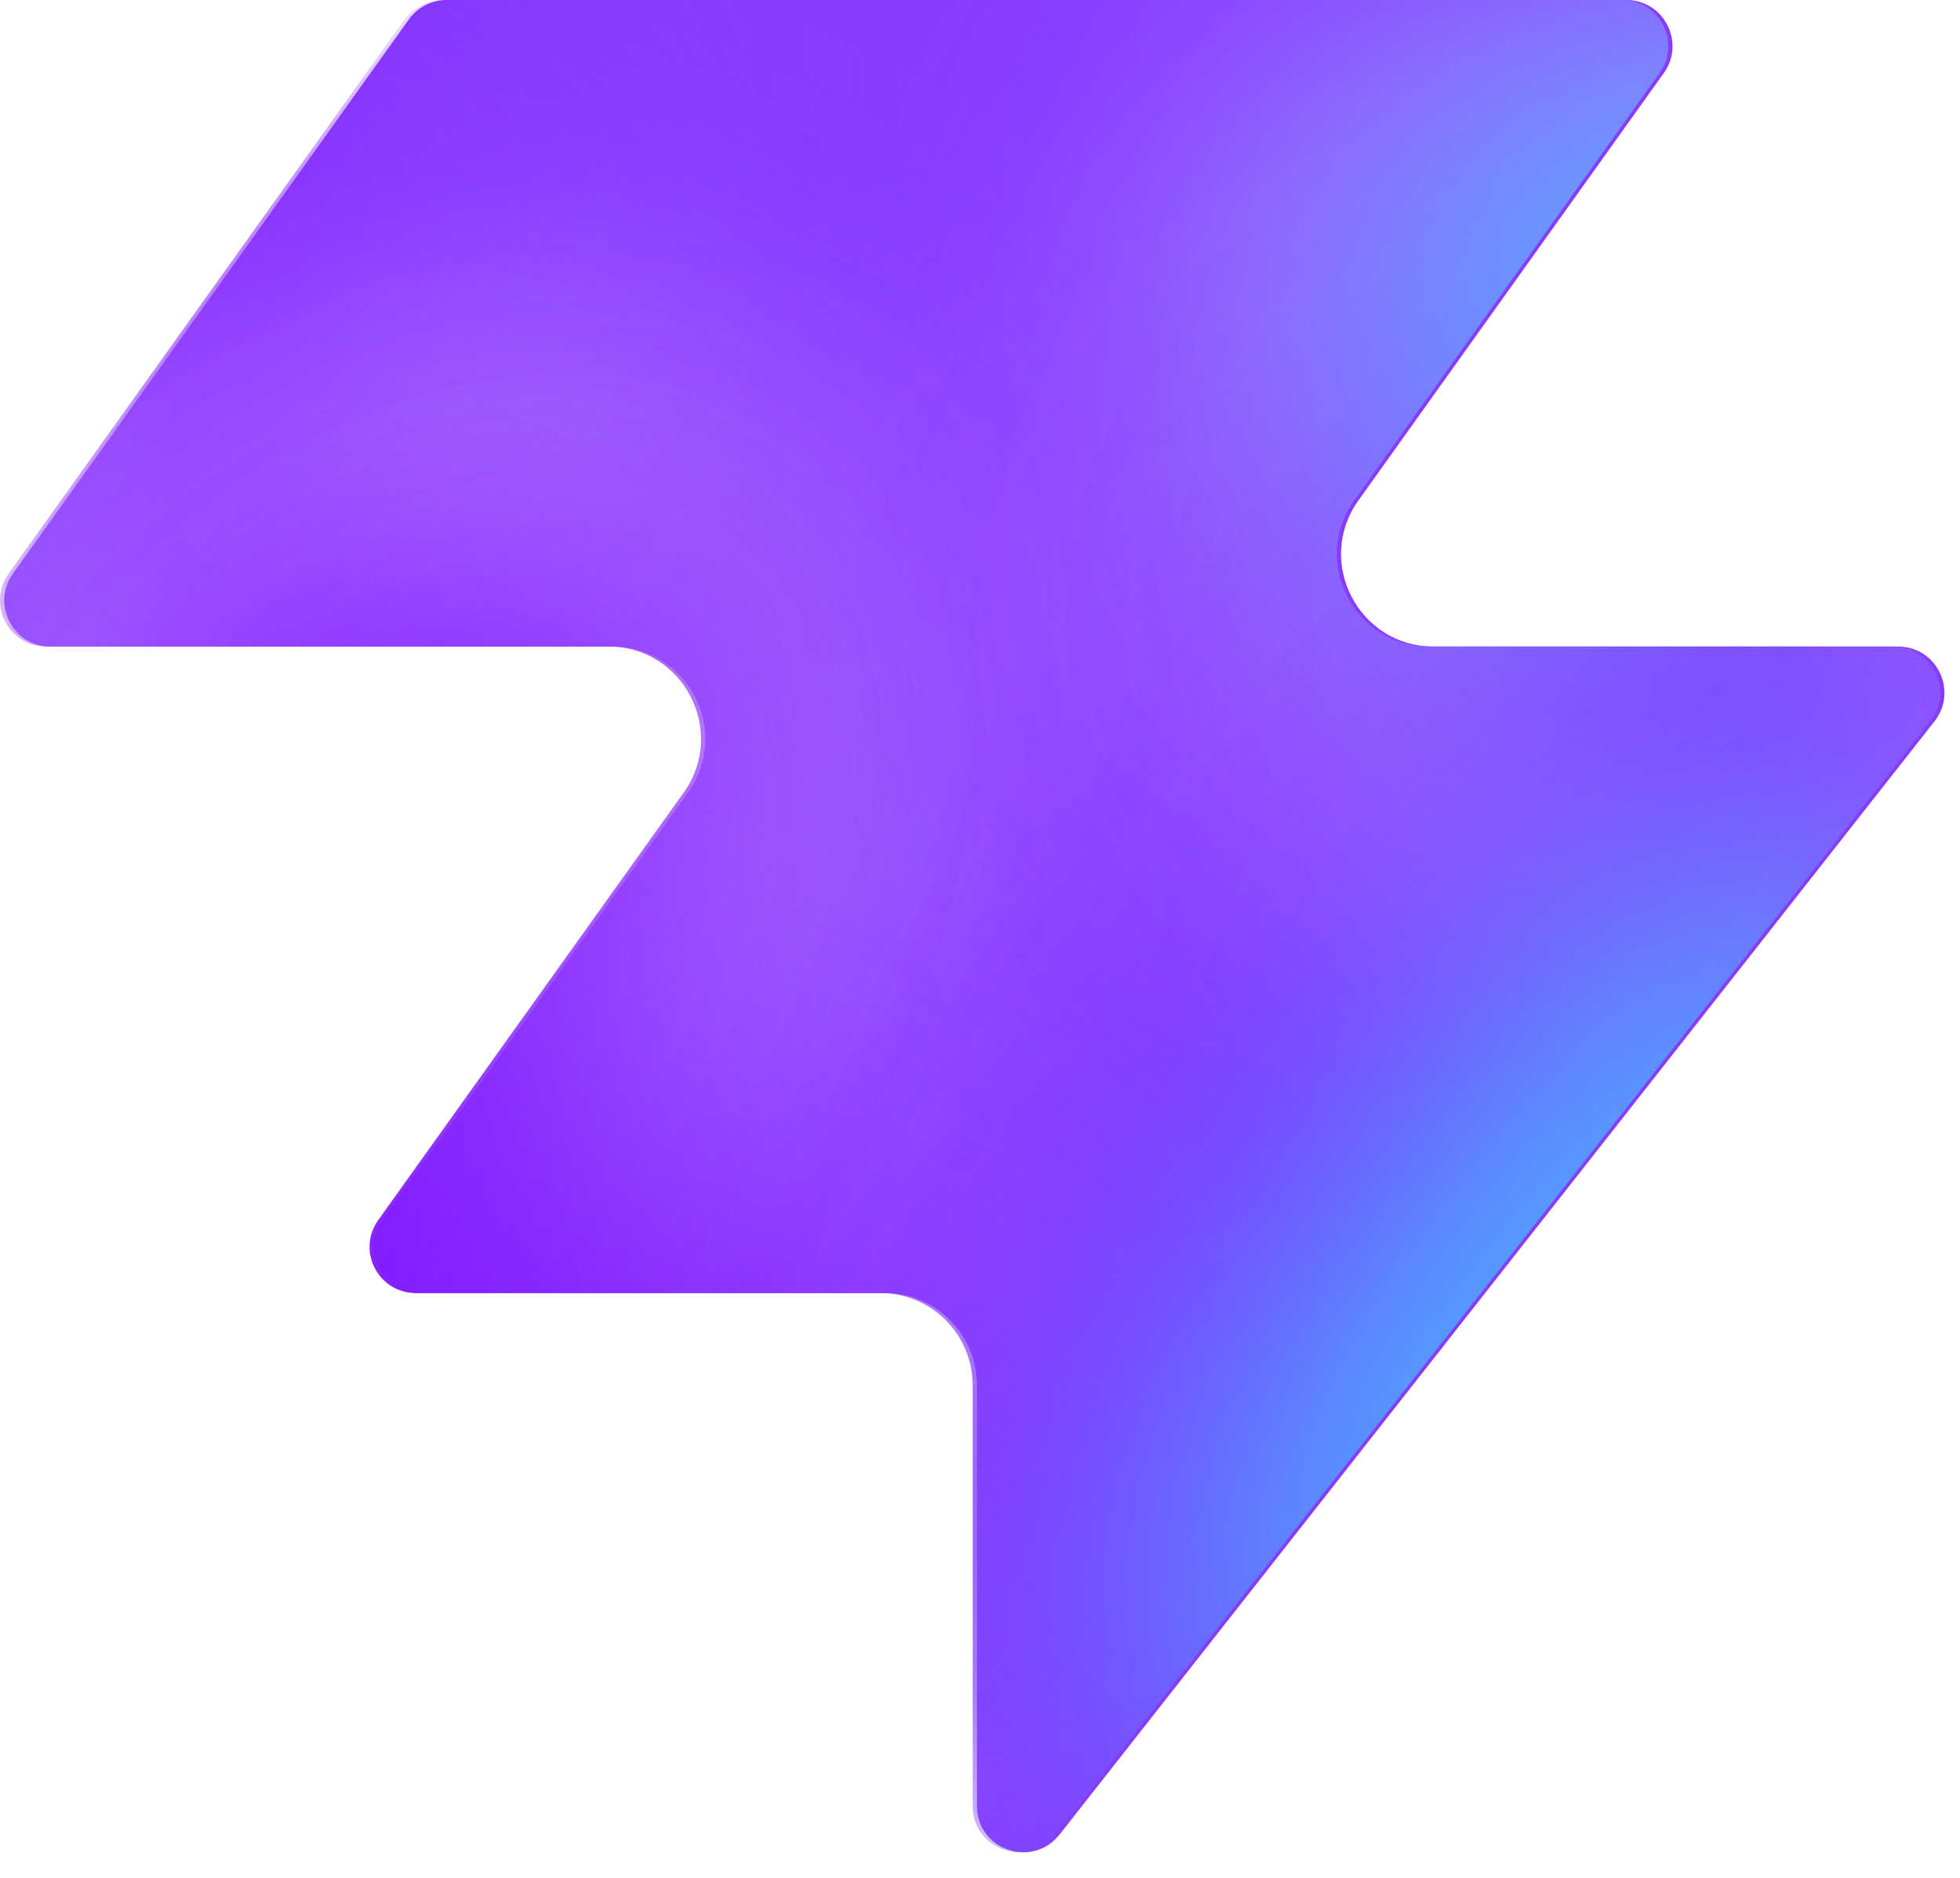
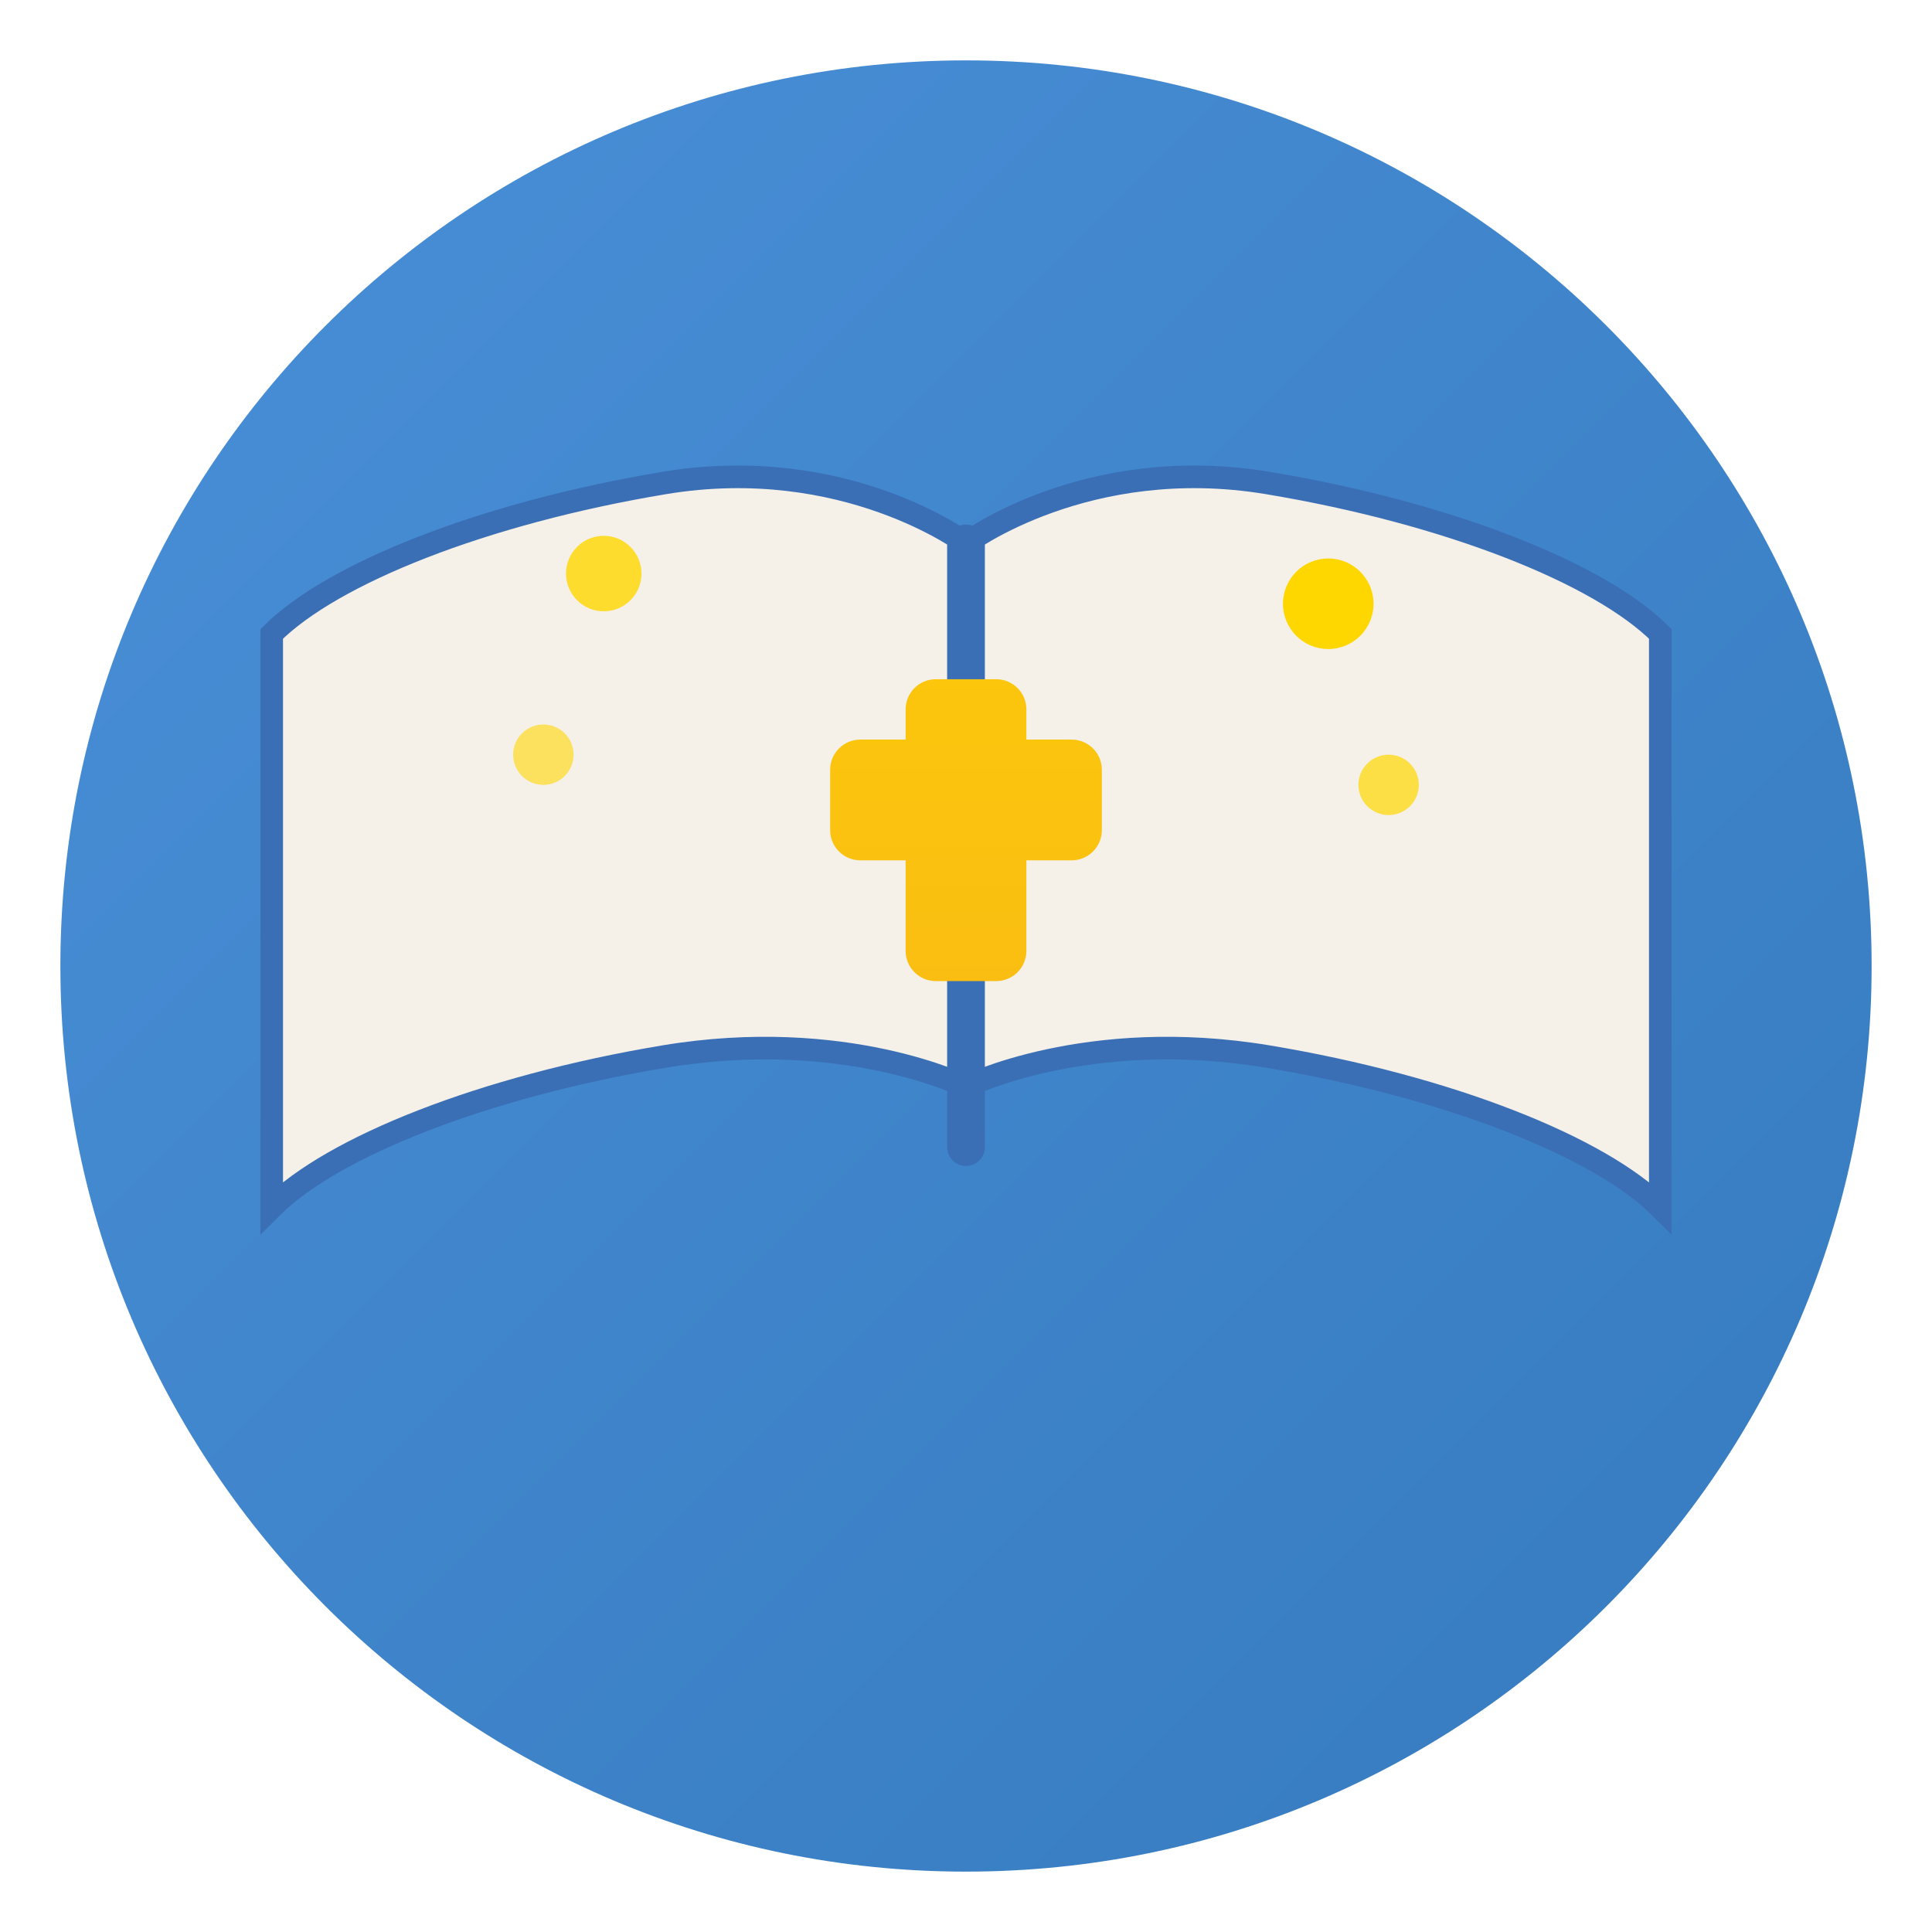
- <svg xmlns="http://www.w3.org/2000/svg" width="48" height="46" fill="none" viewBox="0 0 48 46">
-   <path fill="#863bff" d="M25.946 44.938c-.664.845-2.021.375-2.021-.698V33.937a2.26 2.26 0 0 0-2.262-2.262H10.287c-.92 0-1.456-1.04-.92-1.788l7.48-10.471c1.07-1.497 0-3.578-1.842-3.578H1.237c-.92 0-1.456-1.04-.92-1.788L10.013.474c.214-.297.556-.474.92-.474h28.894c.92 0 1.456 1.04.92 1.788l-7.48 10.471c-1.07 1.498 0 3.579 1.842 3.579h11.377c.943 0 1.473 1.088.89 1.83L25.947 44.94z" style="fill:#863bff;fill:color(display-p3 .525 .23 1);fill-opacity:1" />
-   <mask id="a" width="48" height="46" x="0" y="0" maskUnits="userSpaceOnUse" style="mask-type:alpha">
-     <path fill="#000" d="M25.842 44.938c-.664.844-2.021.375-2.021-.698V33.937a2.26 2.26 0 0 0-2.262-2.262H10.183c-.92 0-1.456-1.04-.92-1.788l7.48-10.471c1.07-1.498 0-3.579-1.842-3.579H1.133c-.92 0-1.456-1.04-.92-1.787L9.91.473c.214-.297.556-.474.92-.474h28.894c.92 0 1.456 1.04.92 1.788l-7.48 10.471c-1.07 1.498 0 3.578 1.842 3.578h11.377c.943 0 1.473 1.088.89 1.832L25.843 44.94z" style="fill:#000;fill-opacity:1" />
-   </mask>
-   <g mask="url(#a)">
-     <g filter="url(#b)">
-       <ellipse cx="5.508" cy="14.704" fill="#ede6ff" rx="5.508" ry="14.704" style="fill:#ede6ff;fill:color(display-p3 .927 .903 1);fill-opacity:1" transform="matrix(.00324 1 1 -.00324 -4.47 31.516)" />
-     </g>
-     <g filter="url(#c)">
-       <ellipse cx="10.399" cy="29.851" fill="#ede6ff" rx="10.399" ry="29.851" style="fill:#ede6ff;fill:color(display-p3 .927 .903 1);fill-opacity:1" transform="matrix(.00324 1 1 -.00324 -39.328 7.883)" />
-     </g>
-     <g filter="url(#d)">
-       <ellipse cx="5.508" cy="30.487" fill="#7e14ff" rx="5.508" ry="30.487" style="fill:#7e14ff;fill:color(display-p3 .492 .077 1);fill-opacity:1" transform="rotate(89.814 -25.913 -14.639)scale(1 -1)" />
-     </g>
-     <g filter="url(#e)">
-       <ellipse cx="5.508" cy="30.599" fill="#7e14ff" rx="5.508" ry="30.599" style="fill:#7e14ff;fill:color(display-p3 .492 .077 1);fill-opacity:1" transform="rotate(89.814 -32.644 -3.334)scale(1 -1)" />
-     </g>
-     <g filter="url(#f)">
-       <ellipse cx="5.508" cy="30.599" fill="#7e14ff" rx="5.508" ry="30.599" style="fill:#7e14ff;fill:color(display-p3 .492 .077 1);fill-opacity:1" transform="matrix(.00324 1 1 -.00324 -34.34 30.47)" />
-     </g>
-     <g filter="url(#g)">
-       <ellipse cx="14.072" cy="22.078" fill="#ede6ff" rx="14.072" ry="22.078" style="fill:#ede6ff;fill:color(display-p3 .927 .903 1);fill-opacity:1" transform="rotate(93.35 24.506 48.493)scale(-1 1)" />
-     </g>
-     <g filter="url(#h)">
-       <ellipse cx="3.47" cy="21.501" fill="#7e14ff" rx="3.47" ry="21.501" style="fill:#7e14ff;fill:color(display-p3 .492 .077 1);fill-opacity:1" transform="rotate(89.009 28.708 47.59)scale(-1 1)" />
-     </g>
-     <g filter="url(#i)">
-       <ellipse cx="3.47" cy="21.501" fill="#7e14ff" rx="3.47" ry="21.501" style="fill:#7e14ff;fill:color(display-p3 .492 .077 1);fill-opacity:1" transform="rotate(89.009 28.708 47.59)scale(-1 1)" />
-     </g>
-     <g filter="url(#j)">
-       <ellipse cx=".387" cy="8.972" fill="#7e14ff" rx="4.407" ry="29.108" style="fill:#7e14ff;fill:color(display-p3 .492 .077 1);fill-opacity:1" transform="rotate(39.51 .387 8.972)" />
-     </g>
-     <g filter="url(#k)">
-       <ellipse cx="47.523" cy="-6.092" fill="#7e14ff" rx="4.407" ry="29.108" style="fill:#7e14ff;fill:color(display-p3 .492 .077 1);fill-opacity:1" transform="rotate(37.892 47.523 -6.092)" />
-     </g>
-     <g filter="url(#l)">
-       <ellipse cx="41.412" cy="6.333" fill="#47bfff" rx="5.971" ry="9.665" style="fill:#47bfff;fill:color(display-p3 .28 .748 1);fill-opacity:1" transform="rotate(37.892 41.412 6.333)" />
-     </g>
-     <g filter="url(#m)">
-       <ellipse cx="-1.879" cy="38.332" fill="#7e14ff" rx="4.407" ry="29.108" style="fill:#7e14ff;fill:color(display-p3 .492 .077 1);fill-opacity:1" transform="rotate(37.892 -1.88 38.332)" />
-     </g>
-     <g filter="url(#n)">
-       <ellipse cx="-1.879" cy="38.332" fill="#7e14ff" rx="4.407" ry="29.108" style="fill:#7e14ff;fill:color(display-p3 .492 .077 1);fill-opacity:1" transform="rotate(37.892 -1.88 38.332)" />
-     </g>
-     <g filter="url(#o)">
-       <ellipse cx="35.651" cy="29.907" fill="#7e14ff" rx="4.407" ry="29.108" style="fill:#7e14ff;fill:color(display-p3 .492 .077 1);fill-opacity:1" transform="rotate(37.892 35.651 29.907)" />
-     </g>
-     <g filter="url(#p)">
-       <ellipse cx="38.418" cy="32.4" fill="#47bfff" rx="5.971" ry="15.297" style="fill:#47bfff;fill:color(display-p3 .28 .748 1);fill-opacity:1" transform="rotate(37.892 38.418 32.4)" />
-     </g>
+ <svg xmlns="http://www.w3.org/2000/svg" viewBox="0 0 128 128" fill="none">
+   <defs>
+     <linearGradient id="bg" x1="0" y1="0" x2="128" y2="128" gradientUnits="userSpaceOnUse">
+       <stop offset="0%" stop-color="#4A90D9" />
+       <stop offset="100%" stop-color="#357ABD" />
+     </linearGradient>
+     <linearGradient id="cross" x1="64" y1="0" x2="64" y2="128" gradientUnits="userSpaceOnUse">
+       <stop offset="0%" stop-color="#FFD700" />
+       <stop offset="100%" stop-color="#F5A623" />
+     </linearGradient>
+   </defs>
+   <circle cx="64" cy="64" r="60" fill="url(#bg)" />
+   <g fill="#F5F0E8" stroke="#3A6FB5" stroke-width="1.5">
+     <path d="M64 36 C64 36 56 30 44 32 C32 34 22 38 18 42 L18 80 C22 76 32 72 44 70 C56 68 64 72 64 72 Z" />
+     <path d="M64 36 C64 36 72 30 84 32 C96 34 106 38 110 42 L110 80 C106 76 96 72 84 70 C72 68 64 72 64 72 Z" />
  </g>
-   <defs>
-     <filter id="b" width="60.045" height="41.654" x="-19.77" y="16.149" color-interpolation-filters="sRGB" filterUnits="userSpaceOnUse">
-       <feFlood flood-opacity="0" result="BackgroundImageFix" />
-       <feBlend in="SourceGraphic" in2="BackgroundImageFix" result="shape" />
-       <feGaussianBlur result="effect1_foregroundBlur_2002_17158" stdDeviation="7.659" />
-     </filter>
-     <filter id="c" width="90.34" height="51.437" x="-54.613" y="-7.533" color-interpolation-filters="sRGB" filterUnits="userSpaceOnUse">
-       <feFlood flood-opacity="0" result="BackgroundImageFix" />
-       <feBlend in="SourceGraphic" in2="BackgroundImageFix" result="shape" />
-       <feGaussianBlur result="effect1_foregroundBlur_2002_17158" stdDeviation="7.659" />
-     </filter>
-     <filter id="d" width="79.355" height="29.4" x="-49.64" y="2.03" color-interpolation-filters="sRGB" filterUnits="userSpaceOnUse">
-       <feFlood flood-opacity="0" result="BackgroundImageFix" />
-       <feBlend in="SourceGraphic" in2="BackgroundImageFix" result="shape" />
-       <feGaussianBlur result="effect1_foregroundBlur_2002_17158" stdDeviation="4.596" />
-     </filter>
-     <filter id="e" width="79.579" height="29.4" x="-45.045" y="20.029" color-interpolation-filters="sRGB" filterUnits="userSpaceOnUse">
-       <feFlood flood-opacity="0" result="BackgroundImageFix" />
-       <feBlend in="SourceGraphic" in2="BackgroundImageFix" result="shape" />
-       <feGaussianBlur result="effect1_foregroundBlur_2002_17158" stdDeviation="4.596" />
-     </filter>
-     <filter id="f" width="79.579" height="29.4" x="-43.513" y="21.178" color-interpolation-filters="sRGB" filterUnits="userSpaceOnUse">
-       <feFlood flood-opacity="0" result="BackgroundImageFix" />
-       <feBlend in="SourceGraphic" in2="BackgroundImageFix" result="shape" />
-       <feGaussianBlur result="effect1_foregroundBlur_2002_17158" stdDeviation="4.596" />
-     </filter>
-     <filter id="g" width="74.749" height="58.852" x="15.756" y="-17.901" color-interpolation-filters="sRGB" filterUnits="userSpaceOnUse">
-       <feFlood flood-opacity="0" result="BackgroundImageFix" />
-       <feBlend in="SourceGraphic" in2="BackgroundImageFix" result="shape" />
-       <feGaussianBlur result="effect1_foregroundBlur_2002_17158" stdDeviation="7.659" />
-     </filter>
-     <filter id="h" width="61.377" height="25.362" x="23.548" y="2.284" color-interpolation-filters="sRGB" filterUnits="userSpaceOnUse">
-       <feFlood flood-opacity="0" result="BackgroundImageFix" />
-       <feBlend in="SourceGraphic" in2="BackgroundImageFix" result="shape" />
-       <feGaussianBlur result="effect1_foregroundBlur_2002_17158" stdDeviation="4.596" />
-     </filter>
-     <filter id="i" width="61.377" height="25.362" x="23.548" y="2.284" color-interpolation-filters="sRGB" filterUnits="userSpaceOnUse">
-       <feFlood flood-opacity="0" result="BackgroundImageFix" />
-       <feBlend in="SourceGraphic" in2="BackgroundImageFix" result="shape" />
-       <feGaussianBlur result="effect1_foregroundBlur_2002_17158" stdDeviation="4.596" />
-     </filter>
-     <filter id="j" width="56.045" height="63.649" x="-27.636" y="-22.853" color-interpolation-filters="sRGB" filterUnits="userSpaceOnUse">
-       <feFlood flood-opacity="0" result="BackgroundImageFix" />
-       <feBlend in="SourceGraphic" in2="BackgroundImageFix" result="shape" />
-       <feGaussianBlur result="effect1_foregroundBlur_2002_17158" stdDeviation="4.596" />
-     </filter>
-     <filter id="k" width="54.814" height="64.646" x="20.116" y="-38.415" color-interpolation-filters="sRGB" filterUnits="userSpaceOnUse">
-       <feFlood flood-opacity="0" result="BackgroundImageFix" />
-       <feBlend in="SourceGraphic" in2="BackgroundImageFix" result="shape" />
-       <feGaussianBlur result="effect1_foregroundBlur_2002_17158" stdDeviation="4.596" />
-     </filter>
-     <filter id="l" width="33.541" height="35.313" x="24.641" y="-11.323" color-interpolation-filters="sRGB" filterUnits="userSpaceOnUse">
-       <feFlood flood-opacity="0" result="BackgroundImageFix" />
-       <feBlend in="SourceGraphic" in2="BackgroundImageFix" result="shape" />
-       <feGaussianBlur result="effect1_foregroundBlur_2002_17158" stdDeviation="4.596" />
-     </filter>
-     <filter id="m" width="54.814" height="64.646" x="-29.286" y="6.009" color-interpolation-filters="sRGB" filterUnits="userSpaceOnUse">
-       <feFlood flood-opacity="0" result="BackgroundImageFix" />
-       <feBlend in="SourceGraphic" in2="BackgroundImageFix" result="shape" />
-       <feGaussianBlur result="effect1_foregroundBlur_2002_17158" stdDeviation="4.596" />
-     </filter>
-     <filter id="n" width="54.814" height="64.646" x="-29.286" y="6.009" color-interpolation-filters="sRGB" filterUnits="userSpaceOnUse">
-       <feFlood flood-opacity="0" result="BackgroundImageFix" />
-       <feBlend in="SourceGraphic" in2="BackgroundImageFix" result="shape" />
-       <feGaussianBlur result="effect1_foregroundBlur_2002_17158" stdDeviation="4.596" />
-     </filter>
-     <filter id="o" width="54.814" height="64.646" x="8.244" y="-2.416" color-interpolation-filters="sRGB" filterUnits="userSpaceOnUse">
-       <feFlood flood-opacity="0" result="BackgroundImageFix" />
-       <feBlend in="SourceGraphic" in2="BackgroundImageFix" result="shape" />
-       <feGaussianBlur result="effect1_foregroundBlur_2002_17158" stdDeviation="4.596" />
-     </filter>
-     <filter id="p" width="39.409" height="43.623" x="18.713" y="10.588" color-interpolation-filters="sRGB" filterUnits="userSpaceOnUse">
-       <feFlood flood-opacity="0" result="BackgroundImageFix" />
-       <feBlend in="SourceGraphic" in2="BackgroundImageFix" result="shape" />
-       <feGaussianBlur result="effect1_foregroundBlur_2002_17158" stdDeviation="4.596" />
-     </filter>
-   </defs>
+   <line x1="64" y1="36" x2="64" y2="76" stroke="#3A6FB5" stroke-width="2.5" stroke-linecap="round" />
+   <g fill="url(#cross)">
+     <rect x="60" y="45" width="8" height="20" rx="2" />
+     <rect x="55" y="49" width="18" height="8" rx="2" />
+   </g>
+   <circle cx="88" cy="40" r="3" fill="#FFD700" />
+   <circle cx="92" cy="52" r="2" fill="#FFD700" opacity="0.7" />
+   <circle cx="40" cy="38" r="2.5" fill="#FFD700" opacity="0.8" />
+   <circle cx="36" cy="50" r="2" fill="#FFD700" opacity="0.6" />
</svg>
